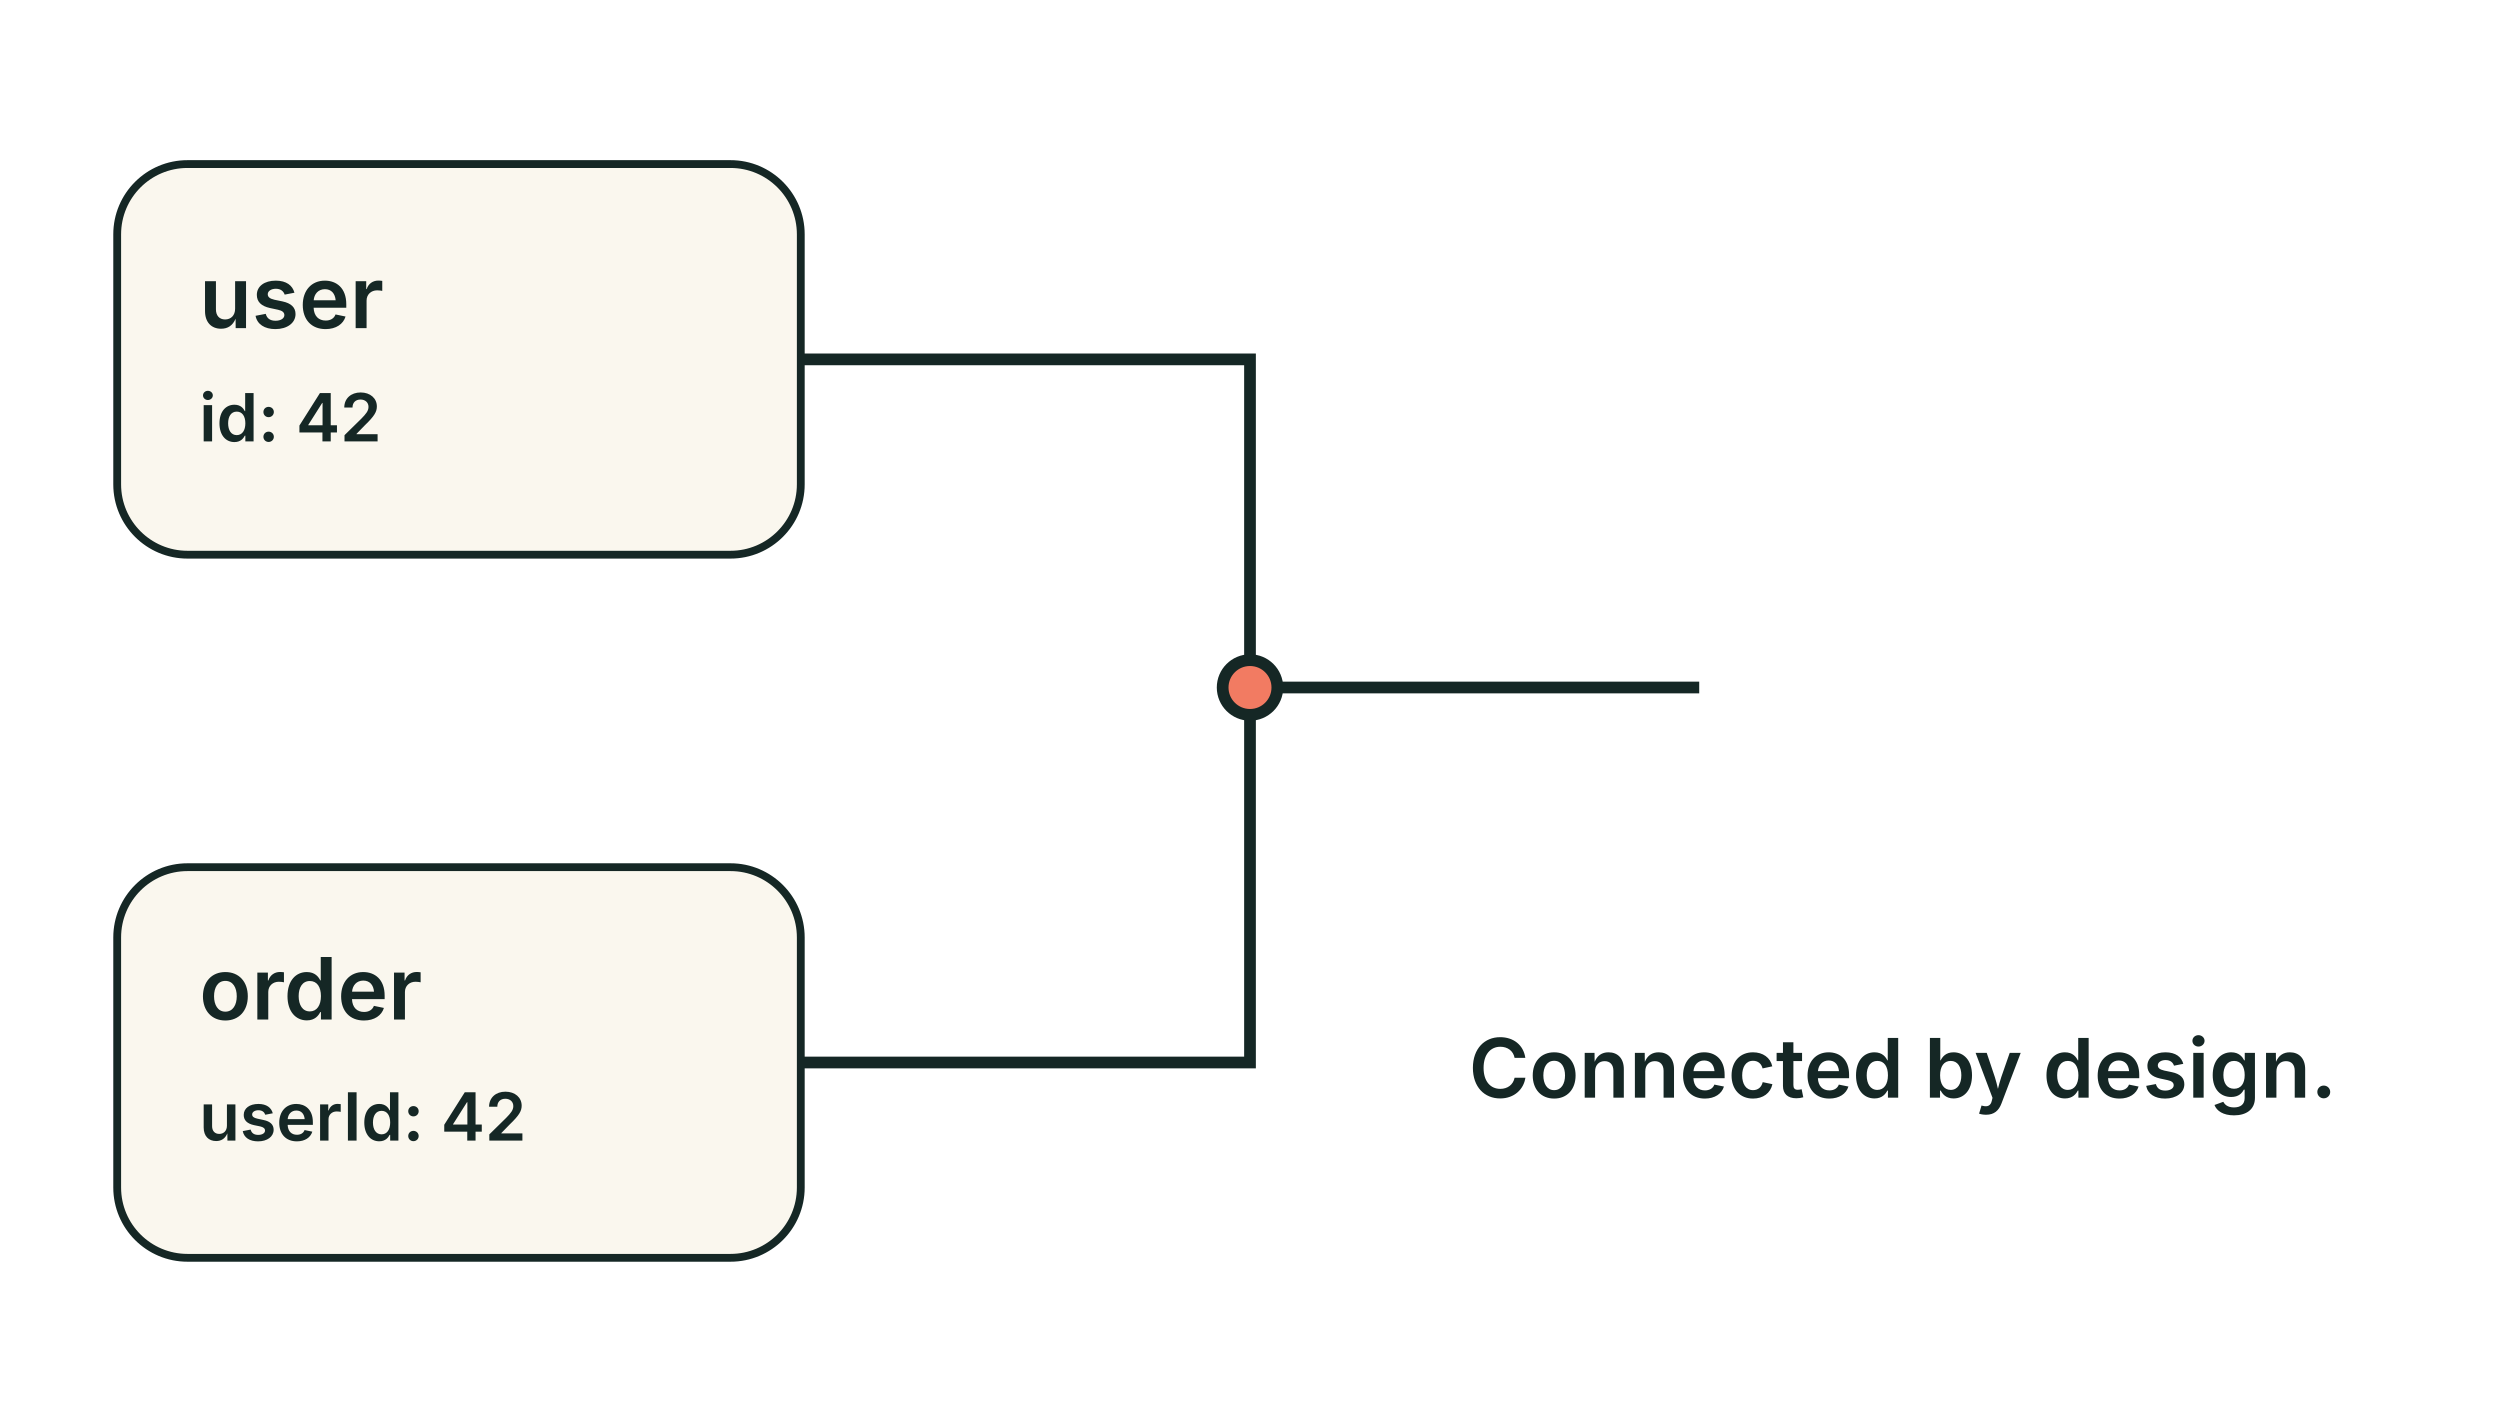
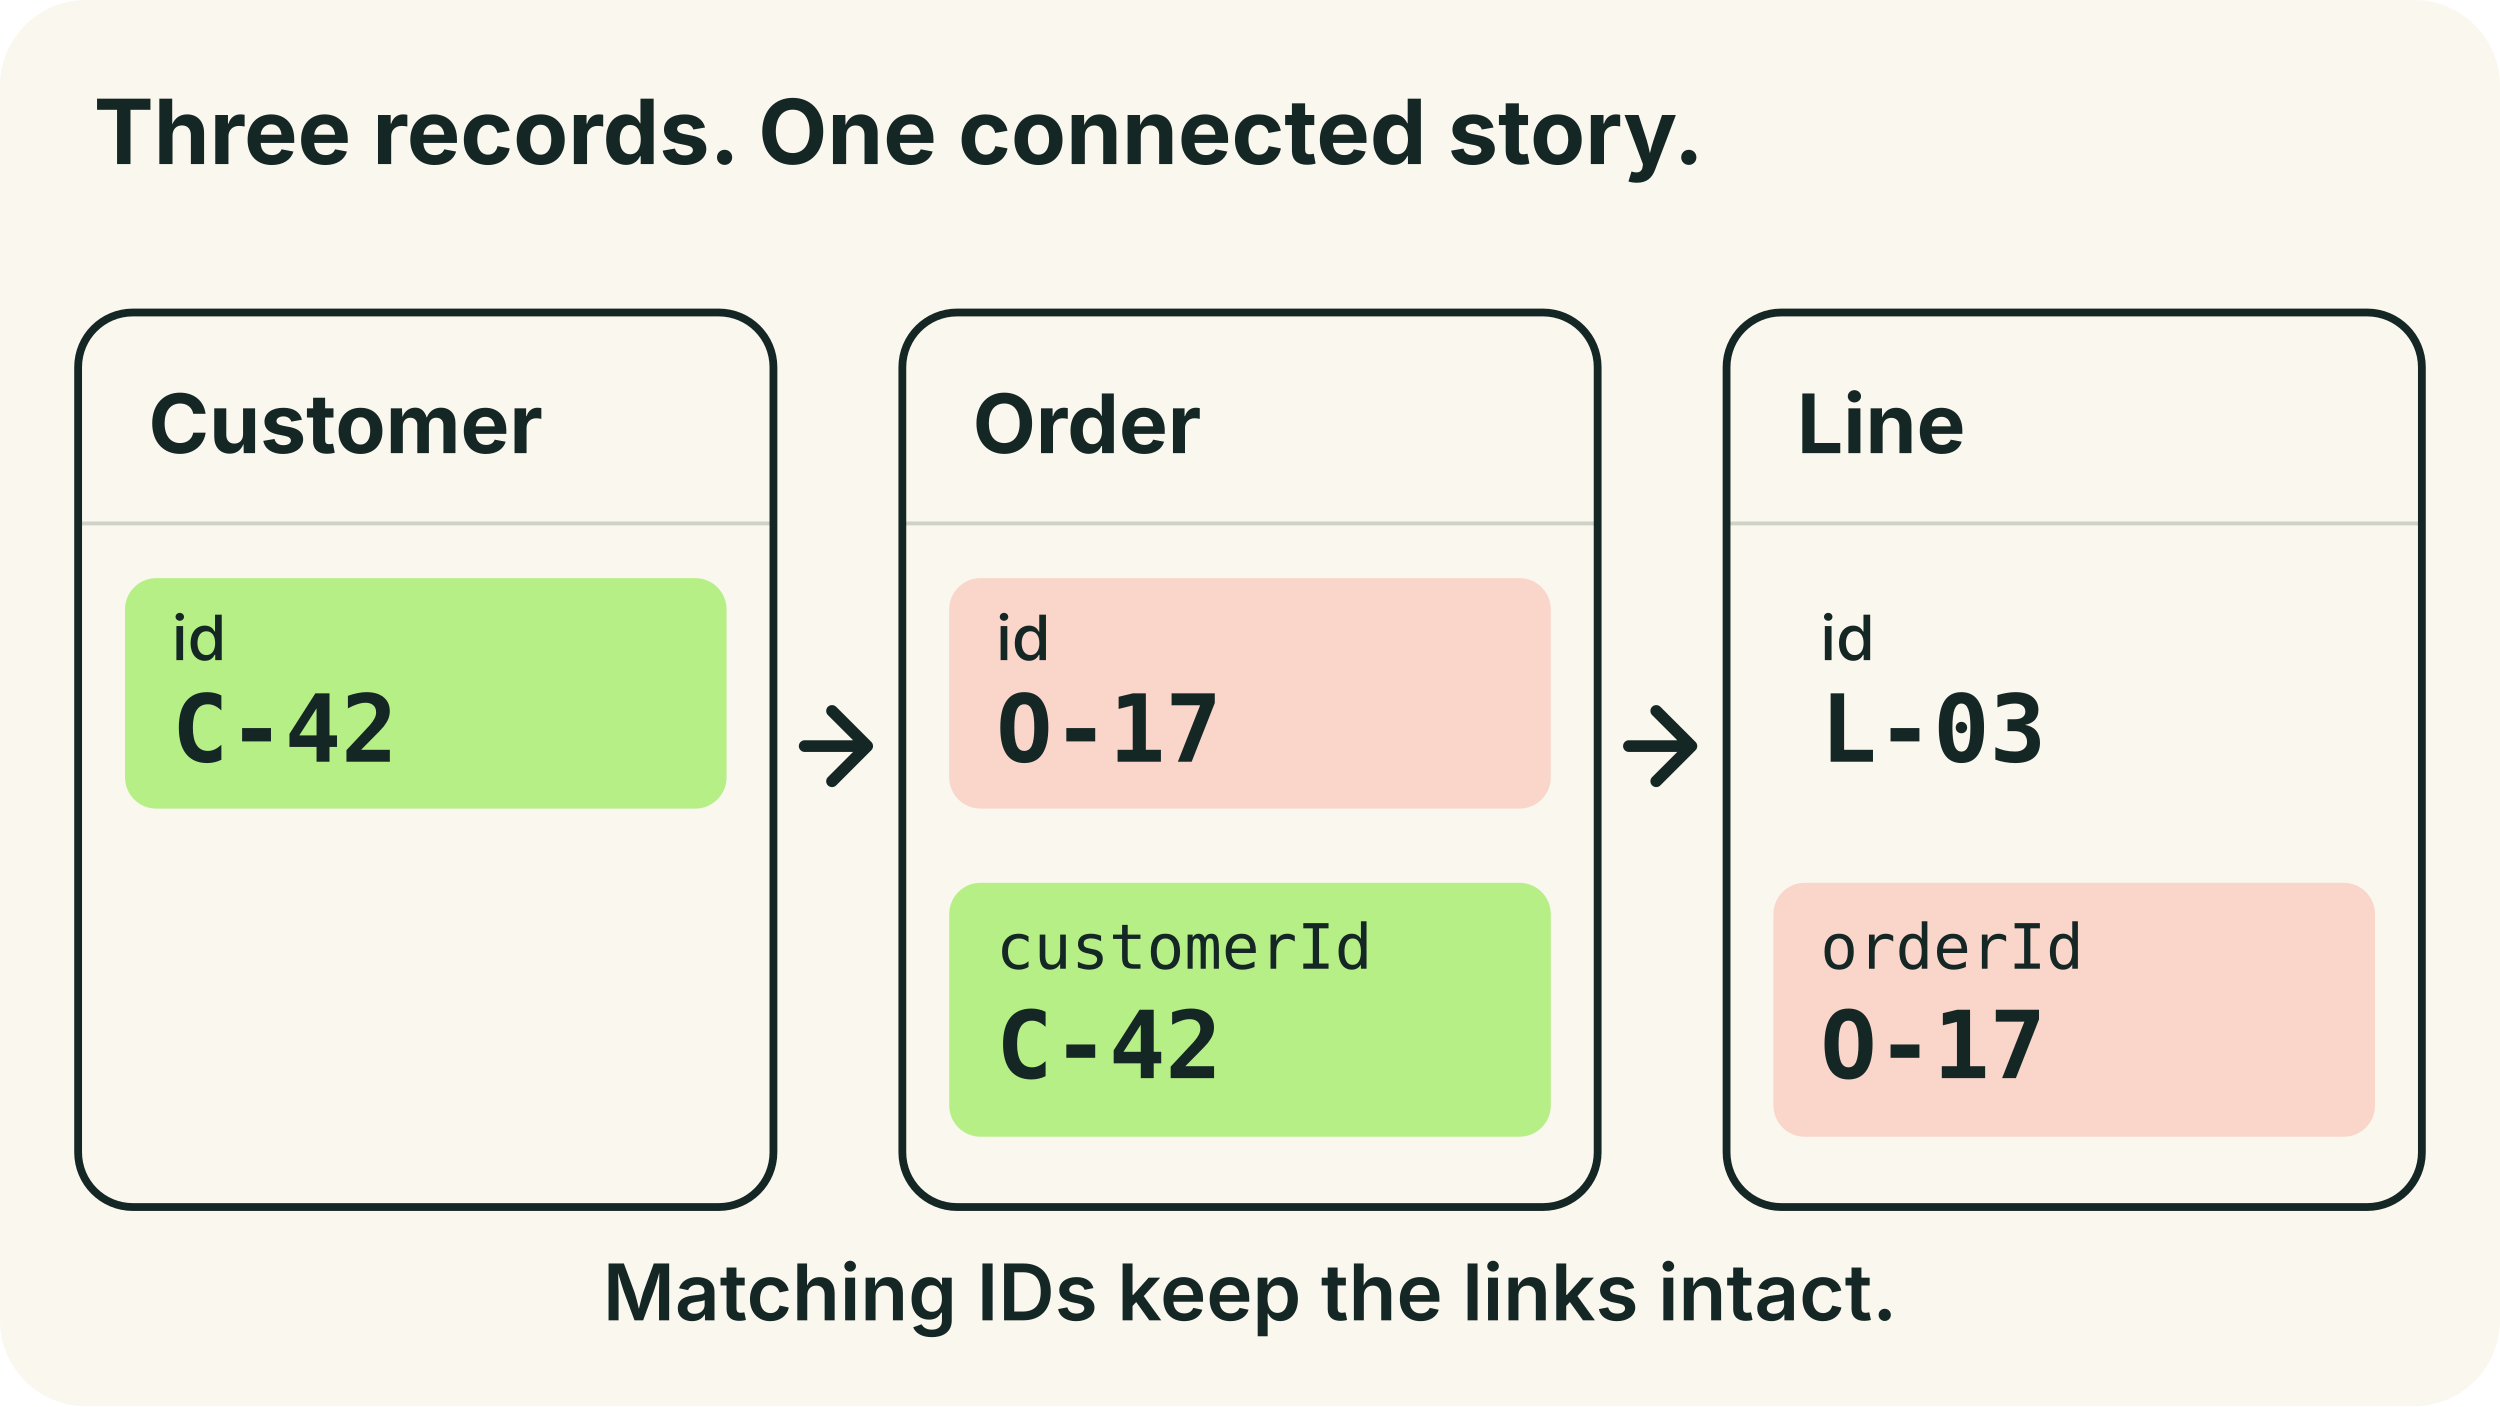
<svg xmlns="http://www.w3.org/2000/svg" viewBox="0 0 640 360" role="img" aria-labelledby="title desc">
-   <g stroke="#152725" stroke-width="3" fill="none">
-     <path d="M205 92H320V176H435M205 272H320V176" />
-     <circle cx="320" cy="176" r="7" fill="#f27b62" />
-   </g>
-   <rect x="30" y="42" width="175" height="100" rx="18" fill="#faf7ee" stroke="#152725" stroke-width="2" />
-   <text x="51" y="84" fill="#152725" font-size="22" font-family="system-ui, -apple-system, Segoe UI, sans-serif" font-weight="600">user</text>
-   <text x="51" y="113" fill="#152725" font-size="17" font-family="system-ui, -apple-system, Segoe UI, sans-serif" font-weight="600">id: 42</text>
-   <rect x="30" y="222" width="175" height="100" rx="18" fill="#faf7ee" stroke="#152725" stroke-width="2" />
-   <text x="51" y="261" fill="#152725" font-size="22" font-family="system-ui, -apple-system, Segoe UI, sans-serif" font-weight="600">order</text>
-   <text x="51" y="292" fill="#152725" font-size="17" font-family="system-ui, -apple-system, Segoe UI, sans-serif" font-weight="600">userId: 42</text>
-   <g transform="translate(435 87) scale(1.25)" />
-   <text x="376" y="281" fill="#152725" font-size="21" font-family="system-ui, -apple-system, Segoe UI, sans-serif" font-weight="600">Connected by design.</text>
+   <rect width="640" height="360" rx="22" fill="#faf7ee" />
+   <text x="24" y="42" fill="#152725" font-size="23" font-weight="750" font-family="system-ui, -apple-system, Segoe UI, sans-serif" text-anchor="start">Three records. One connected story.</text>
+   <g transform="translate(554 1) scale(.5)" />
+   <rect x="20" y="80" width="178" height="229" rx="14" fill="#faf7ee" stroke="#152725" stroke-width="2" />
+   <text x="38" y="116" fill="#152725" font-size="21" font-weight="750" font-family="system-ui, -apple-system, Segoe UI, sans-serif" text-anchor="start">Customer</text>
+   <path d="M20 134H198" stroke="#152725" stroke-opacity=".18" />
+   <rect x="231" y="80" width="178" height="229" rx="14" fill="#faf7ee" stroke="#152725" stroke-width="2" />
+   <text x="249" y="116" fill="#152725" font-size="21" font-weight="750" font-family="system-ui, -apple-system, Segoe UI, sans-serif" text-anchor="start">Order</text>
+   <path d="M231 134H409" stroke="#152725" stroke-opacity=".18" />
+   <rect x="442" y="80" width="178" height="229" rx="14" fill="#faf7ee" stroke="#152725" stroke-width="2" />
+   <text x="460" y="116" fill="#152725" font-size="21" font-weight="750" font-family="system-ui, -apple-system, Segoe UI, sans-serif" text-anchor="start">Line</text>
+   <path d="M442 134H620" stroke="#152725" stroke-opacity=".18" />
+   <rect x="32" y="148" width="154" height="59" rx="8" fill="#b6ef86" stroke="none" stroke-width="2" />
+   <text x="44" y="169" fill="#152725" font-size="16" font-weight="500" font-family="system-ui, -apple-system, Segoe UI, sans-serif" text-anchor="start">id</text>
+   <text x="44" y="195" fill="#152725" font-size="24" font-weight="700" font-family="ui-monospace, SFMono-Regular, Consolas, monospace" text-anchor="start">C-42</text>
+   <rect x="243" y="148" width="154" height="59" rx="8" fill="#f9d5ca" stroke="none" stroke-width="2" />
+   <text x="255" y="169" fill="#152725" font-size="16" font-weight="500" font-family="system-ui, -apple-system, Segoe UI, sans-serif" text-anchor="start">id</text>
+   <text x="255" y="195" fill="#152725" font-size="24" font-weight="700" font-family="ui-monospace, SFMono-Regular, Consolas, monospace" text-anchor="start">O-17</text>
+   <rect x="243" y="226" width="154" height="65" rx="8" fill="#b6ef86" stroke="none" stroke-width="2" />
+   <text x="255" y="248" fill="#152725" font-size="16" font-weight="500" font-family="ui-monospace, SFMono-Regular, Consolas, monospace" text-anchor="start">customerId</text>
+   <text x="255" y="276" fill="#152725" font-size="24" font-weight="700" font-family="ui-monospace, SFMono-Regular, Consolas, monospace" text-anchor="start">C-42</text>
+   <text x="466" y="169" fill="#152725" font-size="16" font-weight="500" font-family="system-ui, -apple-system, Segoe UI, sans-serif" text-anchor="start">id</text>
+   <text x="466" y="195" fill="#152725" font-size="24" font-weight="700" font-family="ui-monospace, SFMono-Regular, Consolas, monospace" text-anchor="start">L-03</text>
+   <rect x="454" y="226" width="154" height="65" rx="8" fill="#f9d5ca" stroke="none" stroke-width="2" />
+   <text x="466" y="248" fill="#152725" font-size="16" font-weight="500" font-family="ui-monospace, SFMono-Regular, Consolas, monospace" text-anchor="start">orderId</text>
+   <text x="466" y="276" fill="#152725" font-size="24" font-weight="700" font-family="ui-monospace, SFMono-Regular, Consolas, monospace" text-anchor="start">O-17</text>
+   <path d="M206 191H222M213 182L222 191L213 200" fill="none" stroke="#152725" stroke-width="3" stroke-linecap="round" stroke-linejoin="round" />
+   <path d="M417 191H433M424 182L433 191L424 200" fill="none" stroke="#152725" stroke-width="3" stroke-linecap="round" stroke-linejoin="round" />
+   <text x="320" y="338" fill="#152725" font-size="20" font-weight="600" font-family="system-ui, -apple-system, Segoe UI, sans-serif" text-anchor="middle">Matching IDs keep the links intact.</text>
</svg>
